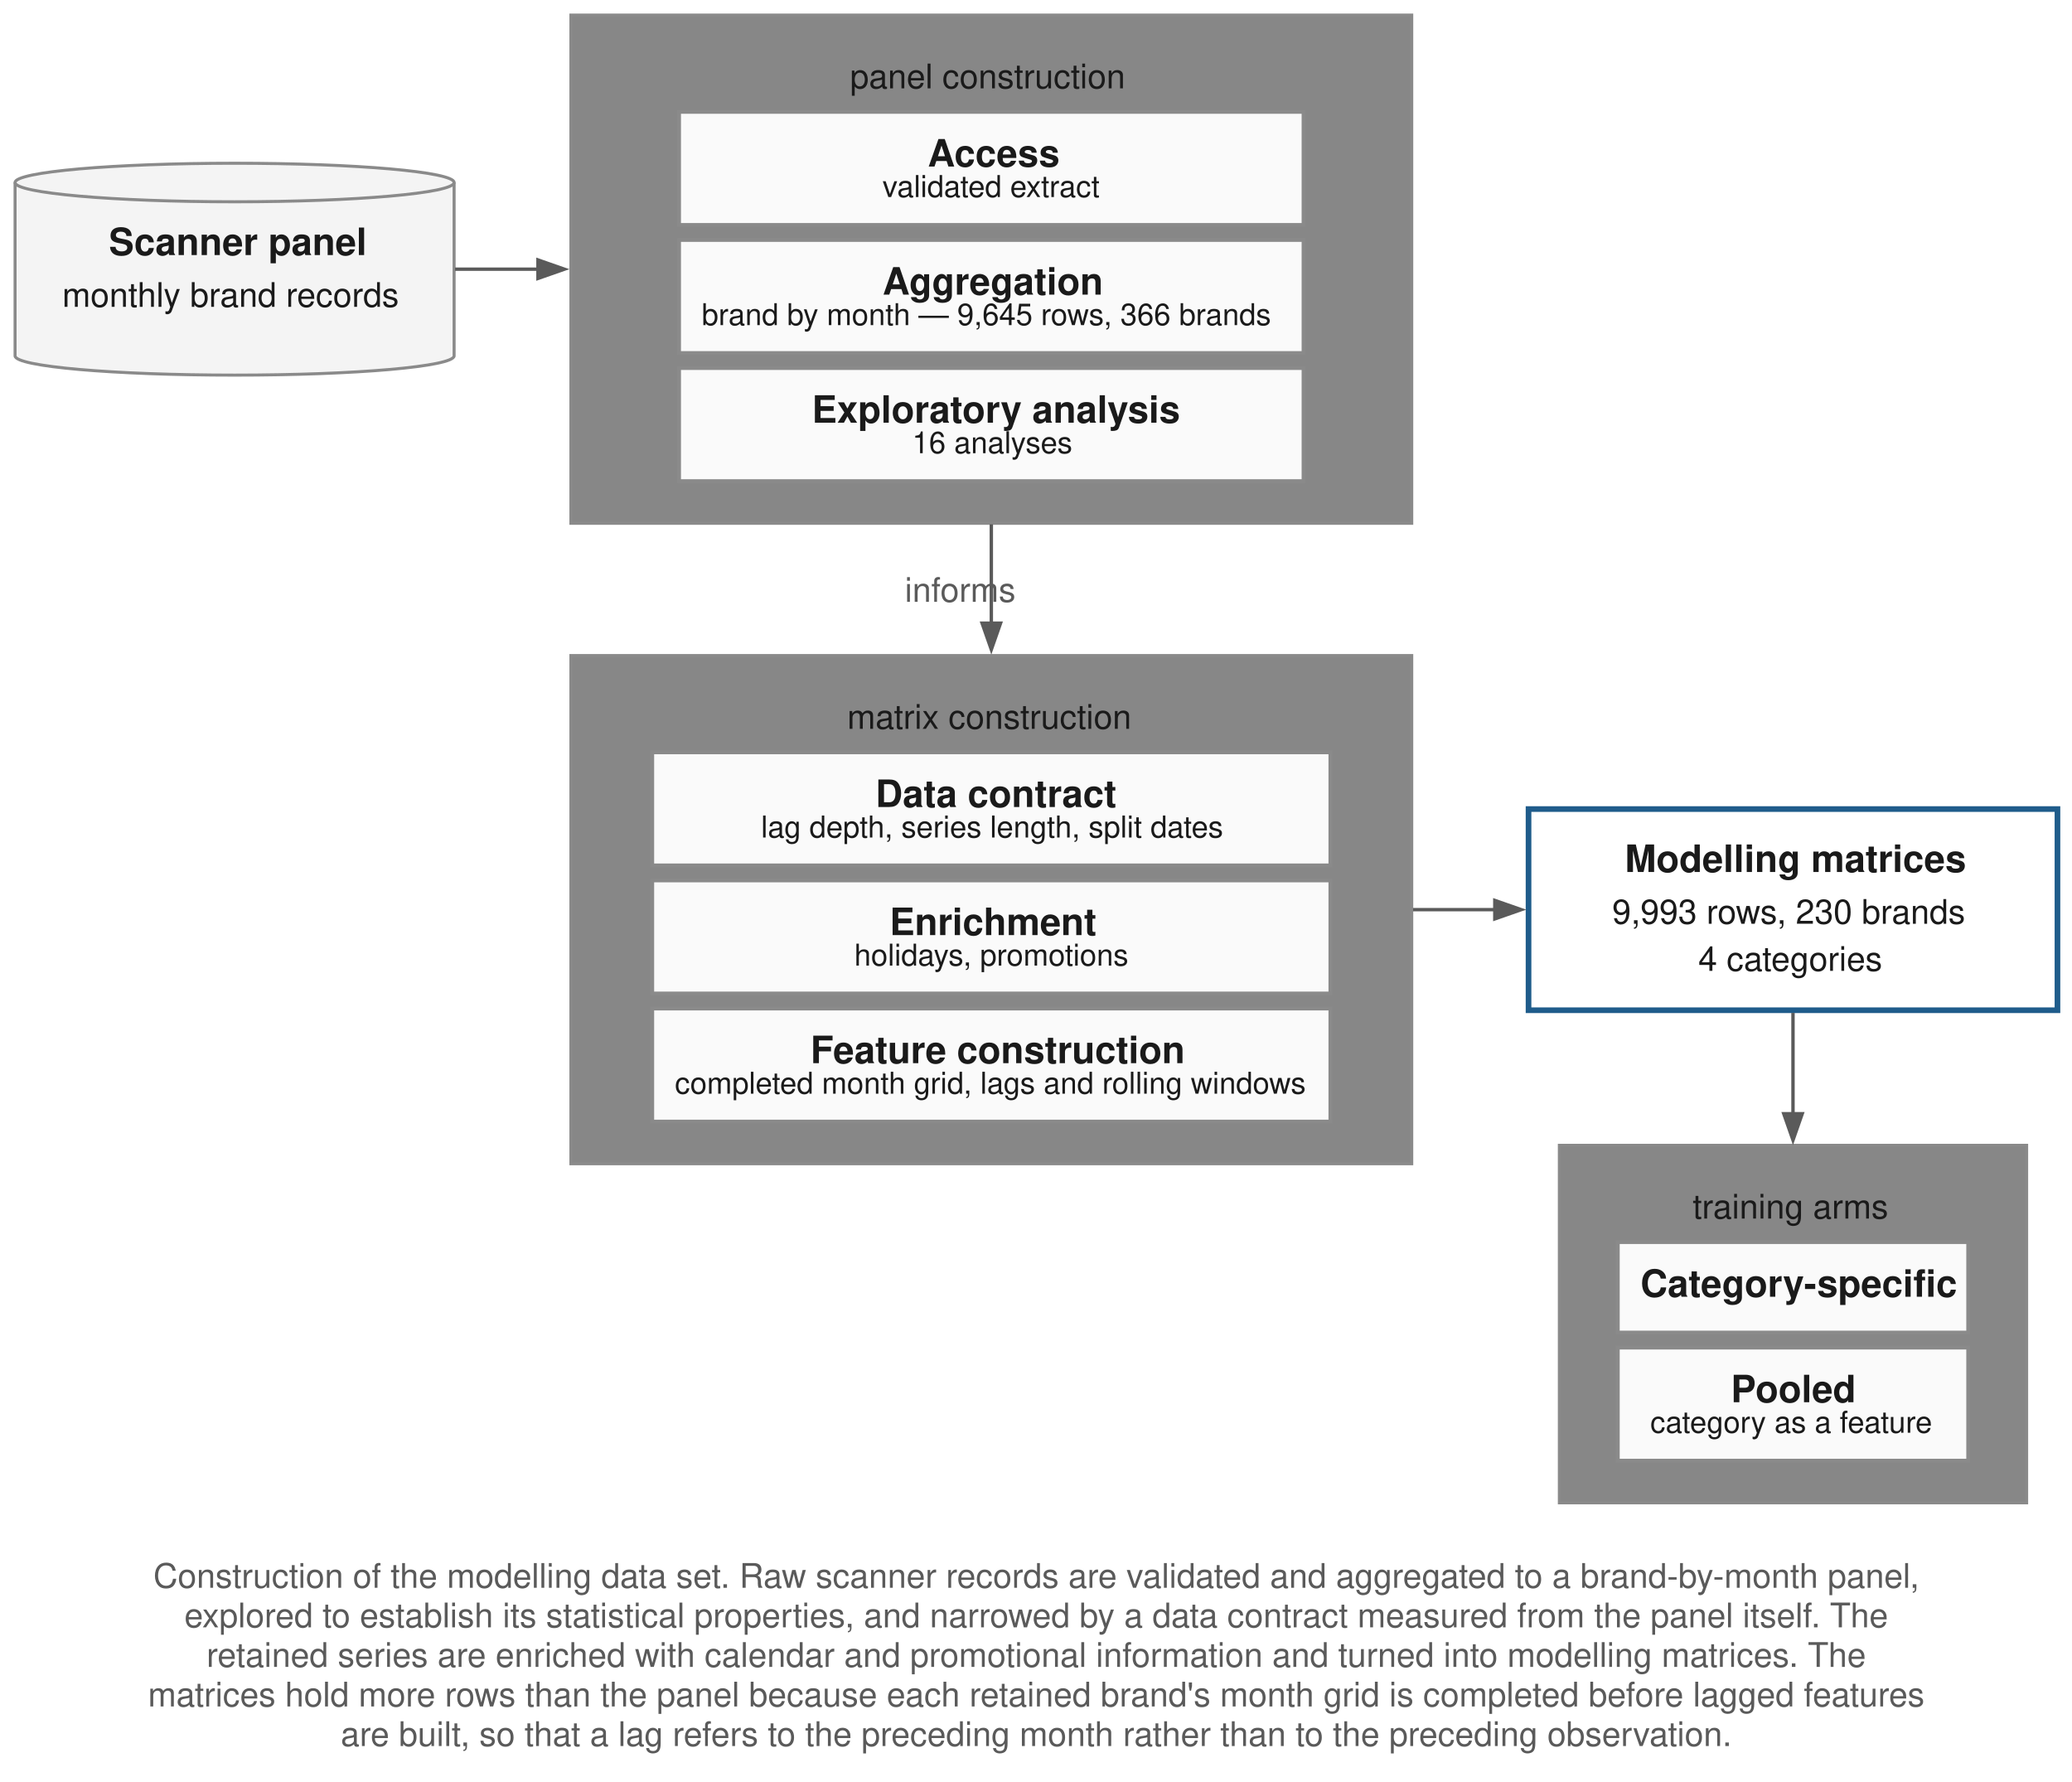
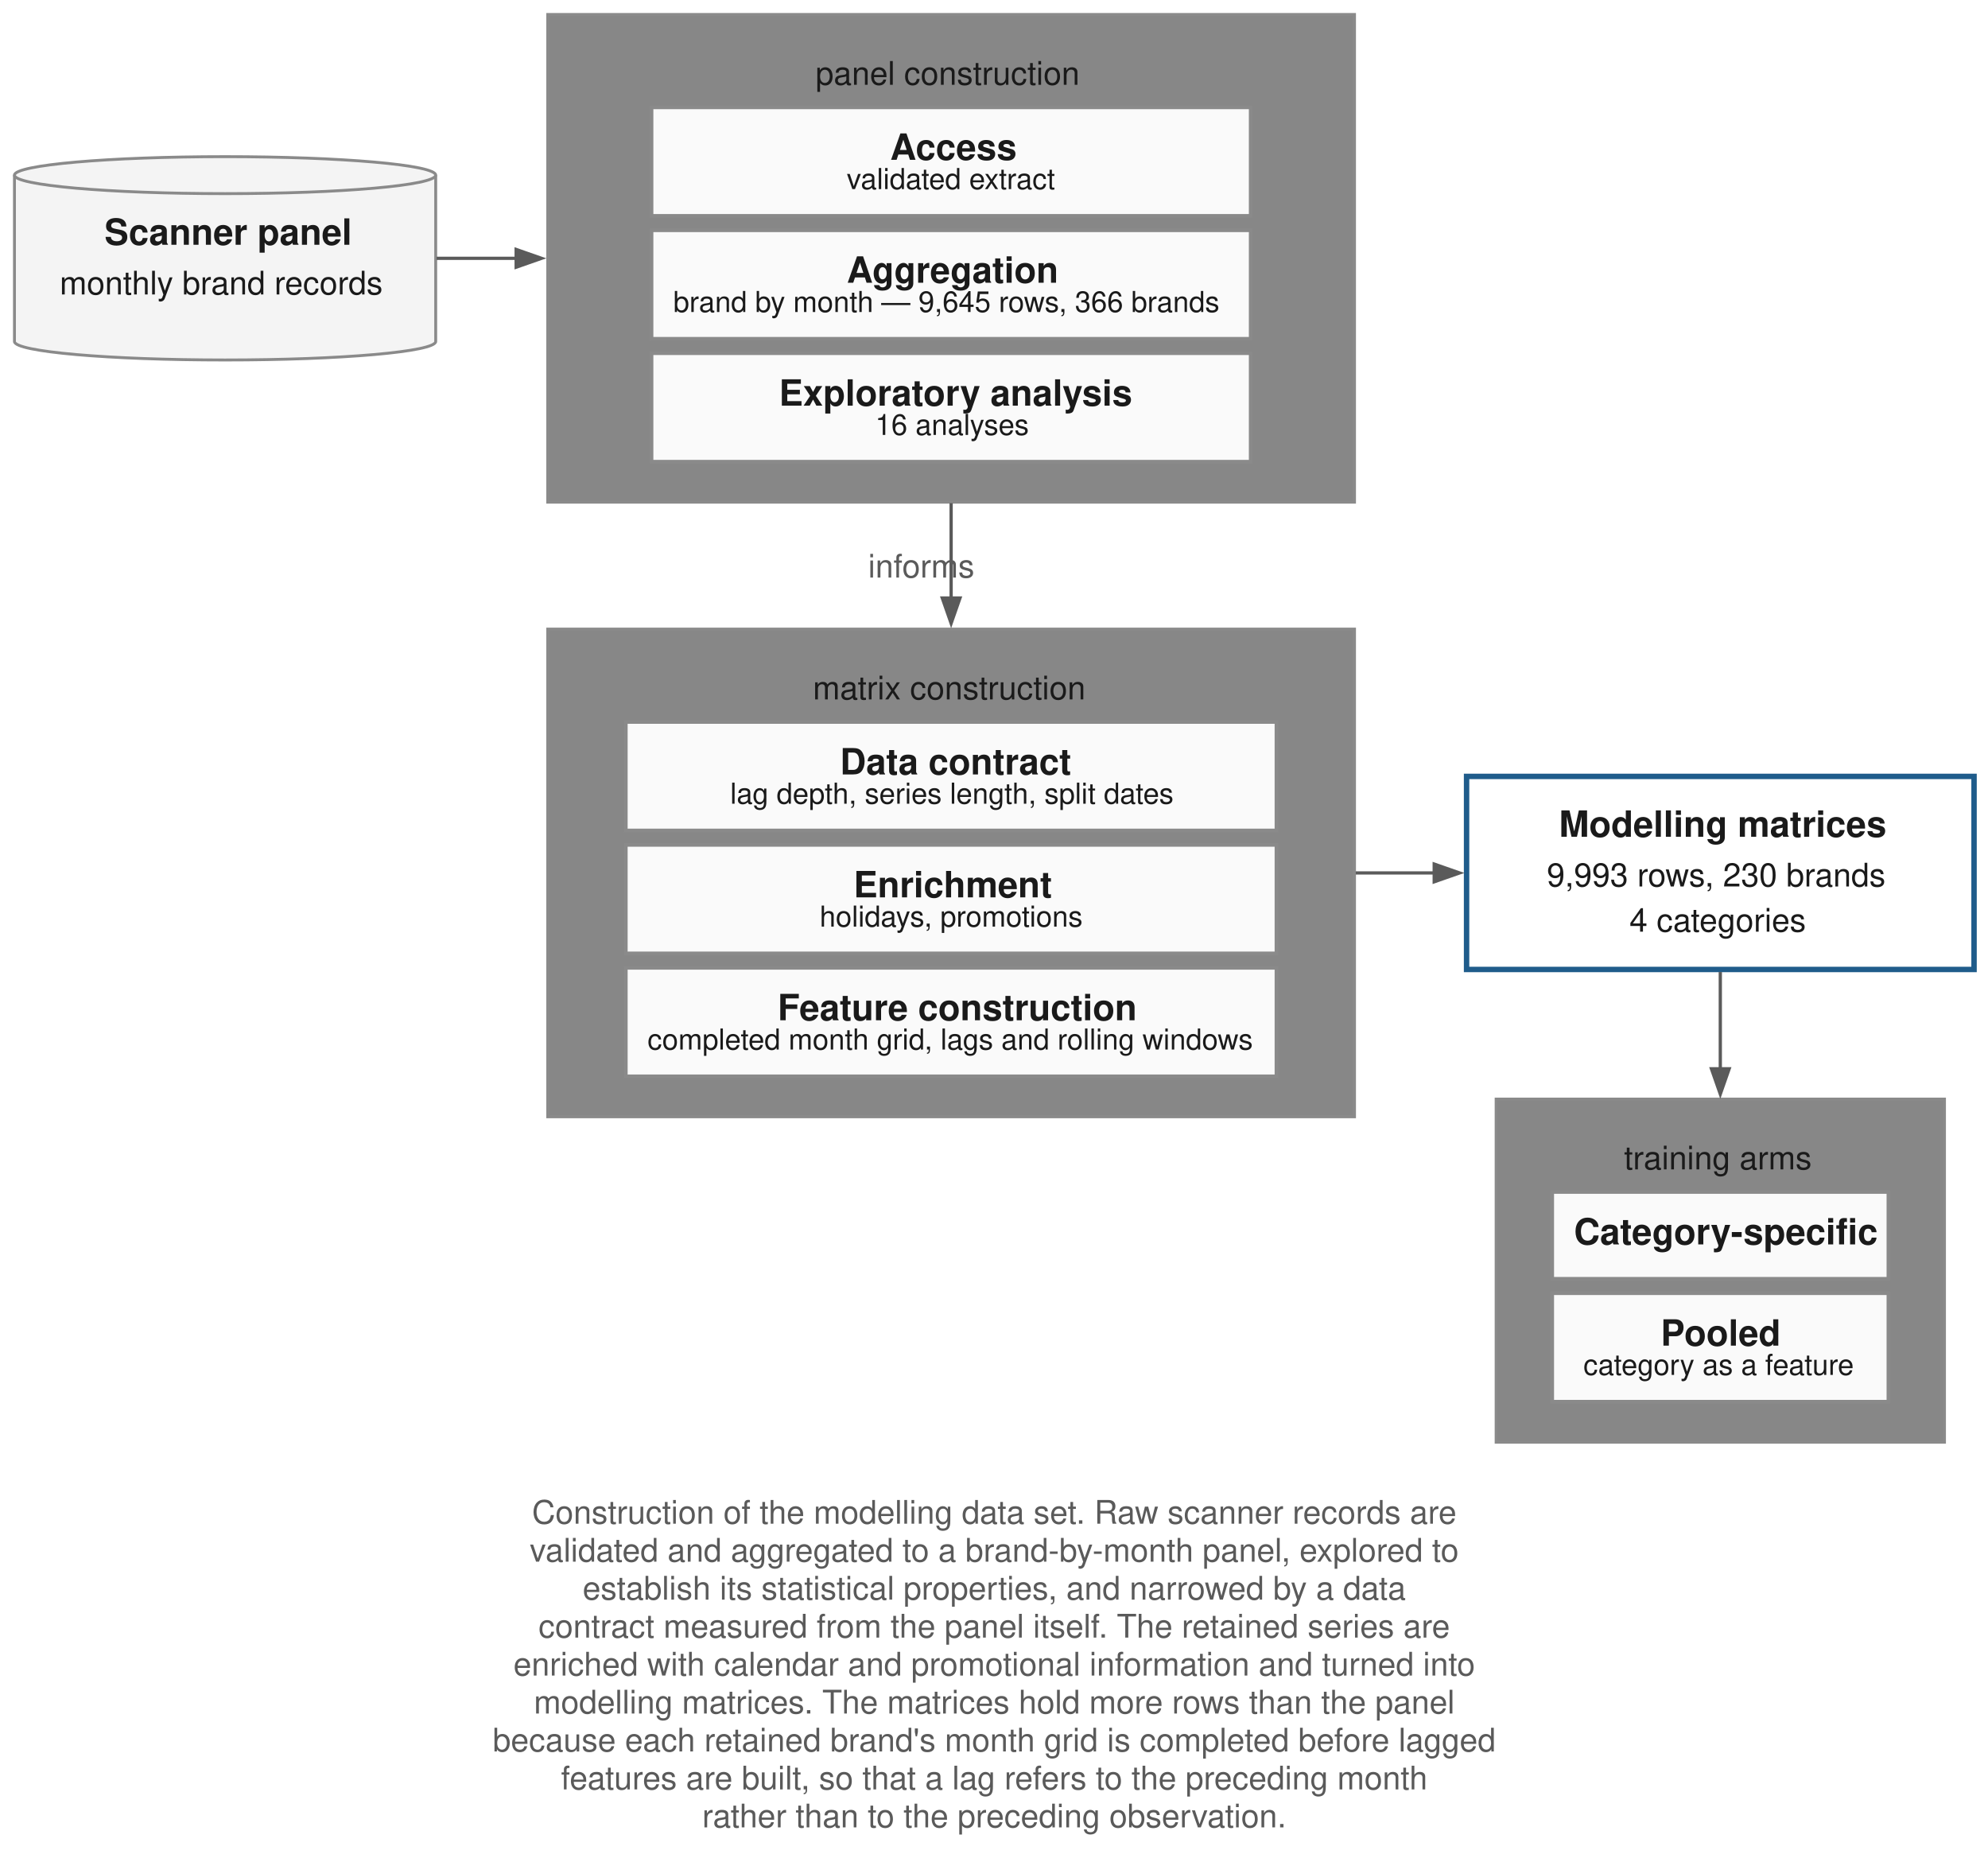
- <svg xmlns="http://www.w3.org/2000/svg" width="550pt" height="473pt" viewBox="0.00 0.00 550.00 473.00">
-   <g id="graph0" class="graph" transform="scale(1 1) rotate(0) translate(4 469.4)">
-     <polygon fill="white" stroke="none" points="-4,4 -4,-469.4 546.14,-469.4 546.14,4 -4,4" />
-     <text xml:space="preserve" text-anchor="middle" x="271.07" y="-47.95" font-family="Helvetica,sans-Serif" font-size="9.00" fill="#5a5a5a">Construction of the modelling data set. Raw scanner records are validated and aggregated to a brand-by-month panel,</text>
-     <text xml:space="preserve" text-anchor="middle" x="271.07" y="-37.45" font-family="Helvetica,sans-Serif" font-size="9.00" fill="#5a5a5a">explored to establish its statistical properties, and narrowed by a data contract measured from the panel itself. The</text>
-     <text xml:space="preserve" text-anchor="middle" x="271.07" y="-26.95" font-family="Helvetica,sans-Serif" font-size="9.00" fill="#5a5a5a">retained series are enriched with calendar and promotional information and turned into modelling matrices. The</text>
-     <text xml:space="preserve" text-anchor="middle" x="271.07" y="-16.45" font-family="Helvetica,sans-Serif" font-size="9.00" fill="#5a5a5a">matrices hold more rows than the panel because each retained brand's month grid is completed before lagged features</text>
-     <text xml:space="preserve" text-anchor="middle" x="271.07" y="-5.95" font-family="Helvetica,sans-Serif" font-size="9.00" fill="#5a5a5a">are built, so that a lag refers to the preceding month rather than to the preceding observation.</text>
+ <svg xmlns="http://www.w3.org/2000/svg" width="550pt" height="515pt" viewBox="0.00 0.00 550.00 515.00">
+   <g id="graph0" class="graph" transform="scale(1 1) rotate(0) translate(4 511.4)">
+     <polygon fill="white" stroke="none" points="-4,4 -4,-511.4 546.14,-511.4 546.14,4 -4,4" />
+     <text xml:space="preserve" text-anchor="middle" x="271.07" y="-89.95" font-family="Helvetica,sans-Serif" font-size="9.00" fill="#5a5a5a">Construction of the modelling data set. Raw scanner records are</text>
+     <text xml:space="preserve" text-anchor="middle" x="271.07" y="-79.45" font-family="Helvetica,sans-Serif" font-size="9.00" fill="#5a5a5a">validated and aggregated to a brand-by-month panel, explored to</text>
+     <text xml:space="preserve" text-anchor="middle" x="271.07" y="-68.95" font-family="Helvetica,sans-Serif" font-size="9.00" fill="#5a5a5a">establish its statistical properties, and narrowed by a data</text>
+     <text xml:space="preserve" text-anchor="middle" x="271.07" y="-58.45" font-family="Helvetica,sans-Serif" font-size="9.00" fill="#5a5a5a">contract measured from the panel itself. The retained series are</text>
+     <text xml:space="preserve" text-anchor="middle" x="271.07" y="-47.95" font-family="Helvetica,sans-Serif" font-size="9.00" fill="#5a5a5a">enriched with calendar and promotional information and turned into</text>
+     <text xml:space="preserve" text-anchor="middle" x="271.07" y="-37.45" font-family="Helvetica,sans-Serif" font-size="9.00" fill="#5a5a5a">modelling matrices. The matrices hold more rows than the panel</text>
+     <text xml:space="preserve" text-anchor="middle" x="271.07" y="-26.95" font-family="Helvetica,sans-Serif" font-size="9.00" fill="#5a5a5a">because each retained brand's month grid is completed before lagged</text>
+     <text xml:space="preserve" text-anchor="middle" x="271.07" y="-16.45" font-family="Helvetica,sans-Serif" font-size="9.00" fill="#5a5a5a">features are built, so that a lag refers to the preceding month</text>
+     <text xml:space="preserve" text-anchor="middle" x="271.07" y="-5.95" font-family="Helvetica,sans-Serif" font-size="9.00" fill="#5a5a5a">rather than to the preceding observation.</text>
    <g id="node1" class="node">
-       <path fill="#f4f4f4" stroke="#8a8a8a" stroke-width="0.8" d="M116.54,-420.96C116.54,-423.78 90.42,-426.07 58.27,-426.07 26.12,-426.07 0,-423.78 0,-420.96 0,-420.96 0,-374.94 0,-374.94 0,-372.12 26.12,-369.83 58.27,-369.83 90.42,-369.83 116.54,-372.12 116.54,-374.94 116.54,-374.94 116.54,-420.96 116.54,-420.96" />
-       <path fill="none" stroke="#8a8a8a" stroke-width="0.8" d="M116.54,-420.96C116.54,-418.14 90.42,-415.84 58.27,-415.84 26.12,-415.84 0,-418.14 0,-420.96" />
-       <text xml:space="preserve" text-anchor="start" x="24.89" y="-401.7" font-family="Helvetica,sans-Serif" font-weight="bold" font-size="10.00" fill="#1a1a1a">Scanner panel</text>
-       <text xml:space="preserve" text-anchor="start" x="12.52" y="-387.95" font-family="Helvetica,sans-Serif" font-size="9.00" fill="#1a1a1a">monthly brand records</text>
+       <path fill="#f4f4f4" stroke="#8a8a8a" stroke-width="0.8" d="M116.54,-462.96C116.54,-465.78 90.42,-468.07 58.27,-468.07 26.12,-468.07 0,-465.78 0,-462.96 0,-462.96 0,-416.94 0,-416.94 0,-414.12 26.12,-411.83 58.27,-411.83 90.42,-411.83 116.54,-414.12 116.54,-416.94 116.54,-416.94 116.54,-462.96 116.54,-462.96" />
+       <path fill="none" stroke="#8a8a8a" stroke-width="0.8" d="M116.54,-462.96C116.54,-460.14 90.42,-457.84 58.27,-457.84 26.12,-457.84 0,-460.14 0,-462.96" />
+       <text xml:space="preserve" text-anchor="start" x="24.89" y="-443.7" font-family="Helvetica,sans-Serif" font-weight="bold" font-size="10.00" fill="#1a1a1a">Scanner panel</text>
+       <text xml:space="preserve" text-anchor="start" x="12.52" y="-429.95" font-family="Helvetica,sans-Serif" font-size="9.00" fill="#1a1a1a">monthly brand records</text>
    </g>
    <g id="node2" class="node">
-       <polygon fill="#878787" stroke="#8a8a8a" stroke-width="0.8" points="370.74,-465.4 147.54,-465.4 147.54,-330.5 370.74,-330.5 370.74,-465.4" />
-       <text xml:space="preserve" text-anchor="start" x="221.64" y="-445.95" font-family="Helvetica,sans-Serif" font-size="9.00" fill="#1a1a1a">panel construction</text>
-       <polygon fill="#fafafa" stroke="none" points="176.26,-409.7 176.26,-439.7 342.01,-439.7 342.01,-409.7 176.26,-409.7" />
-       <polygon fill="none" stroke="#8a8a8a" points="176.26,-409.7 176.26,-439.7 342.01,-439.7 342.01,-409.7 176.26,-409.7" />
-       <text xml:space="preserve" text-anchor="start" x="242.26" y="-425.2" font-family="Helvetica,sans-Serif" font-weight="bold" font-size="10.00" fill="#1a1a1a">Access</text>
-       <text xml:space="preserve" text-anchor="start" x="230.26" y="-417.1" font-family="Helvetica,sans-Serif" font-size="8.00" fill="#1a1a1a">validated extract</text>
-       <polygon fill="#fafafa" stroke="none" points="176.26,-375.7 176.26,-405.7 342.01,-405.7 342.01,-375.7 176.26,-375.7" />
-       <polygon fill="none" stroke="#8a8a8a" points="176.26,-375.7 176.26,-405.7 342.01,-405.7 342.01,-375.7 176.26,-375.7" />
-       <text xml:space="preserve" text-anchor="start" x="230.26" y="-391.2" font-family="Helvetica,sans-Serif" font-weight="bold" font-size="10.00" fill="#1a1a1a">Aggregation</text>
-       <text xml:space="preserve" text-anchor="start" x="182.26" y="-383.1" font-family="Helvetica,sans-Serif" font-size="8.00" fill="#1a1a1a">brand by month — 9,645 rows, 366 brands</text>
-       <polygon fill="#fafafa" stroke="none" points="176.26,-341.7 176.26,-371.7 342.01,-371.7 342.01,-341.7 176.26,-341.7" />
-       <polygon fill="none" stroke="#8a8a8a" points="176.26,-341.7 176.26,-371.7 342.01,-371.7 342.01,-341.7 176.26,-341.7" />
-       <text xml:space="preserve" text-anchor="start" x="211.51" y="-357.2" font-family="Helvetica,sans-Serif" font-weight="bold" font-size="10.00" fill="#1a1a1a">Exploratory analysis</text>
-       <text xml:space="preserve" text-anchor="start" x="238.14" y="-349.1" font-family="Helvetica,sans-Serif" font-size="8.00" fill="#1a1a1a">16 analyses</text>
+       <polygon fill="#878787" stroke="#8a8a8a" stroke-width="0.8" points="370.74,-507.4 147.54,-507.4 147.54,-372.5 370.74,-372.5 370.74,-507.4" />
+       <text xml:space="preserve" text-anchor="start" x="221.64" y="-487.95" font-family="Helvetica,sans-Serif" font-size="9.00" fill="#1a1a1a">panel construction</text>
+       <polygon fill="#fafafa" stroke="none" points="176.26,-451.7 176.26,-481.7 342.01,-481.7 342.01,-451.7 176.26,-451.7" />
+       <polygon fill="none" stroke="#8a8a8a" points="176.26,-451.7 176.26,-481.7 342.01,-481.7 342.01,-451.7 176.26,-451.7" />
+       <text xml:space="preserve" text-anchor="start" x="242.26" y="-467.2" font-family="Helvetica,sans-Serif" font-weight="bold" font-size="10.00" fill="#1a1a1a">Access</text>
+       <text xml:space="preserve" text-anchor="start" x="230.26" y="-459.1" font-family="Helvetica,sans-Serif" font-size="8.00" fill="#1a1a1a">validated extract</text>
+       <polygon fill="#fafafa" stroke="none" points="176.26,-417.7 176.26,-447.7 342.01,-447.7 342.01,-417.7 176.26,-417.7" />
+       <polygon fill="none" stroke="#8a8a8a" points="176.26,-417.7 176.26,-447.7 342.01,-447.7 342.01,-417.7 176.26,-417.7" />
+       <text xml:space="preserve" text-anchor="start" x="230.26" y="-433.2" font-family="Helvetica,sans-Serif" font-weight="bold" font-size="10.00" fill="#1a1a1a">Aggregation</text>
+       <text xml:space="preserve" text-anchor="start" x="182.26" y="-425.1" font-family="Helvetica,sans-Serif" font-size="8.00" fill="#1a1a1a">brand by month — 9,645 rows, 366 brands</text>
+       <polygon fill="#fafafa" stroke="none" points="176.26,-383.7 176.26,-413.7 342.01,-413.7 342.01,-383.7 176.26,-383.7" />
+       <polygon fill="none" stroke="#8a8a8a" points="176.26,-383.7 176.26,-413.7 342.01,-413.7 342.01,-383.7 176.26,-383.7" />
+       <text xml:space="preserve" text-anchor="start" x="211.51" y="-399.2" font-family="Helvetica,sans-Serif" font-weight="bold" font-size="10.00" fill="#1a1a1a">Exploratory analysis</text>
+       <text xml:space="preserve" text-anchor="start" x="238.14" y="-391.1" font-family="Helvetica,sans-Serif" font-size="8.00" fill="#1a1a1a">16 analyses</text>
    </g>
    <g id="edge1" class="edge">
-       <path fill="none" stroke="#5a5a5a" stroke-width="0.9" d="M116.79,-397.95C123.87,-397.95 131.29,-397.95 138.87,-397.95" />
-       <polygon fill="#5a5a5a" stroke="#5a5a5a" stroke-width="0.9" points="138.8,-400.4 145.8,-397.95 138.8,-395.5 138.8,-400.4" />
+       <path fill="none" stroke="#5a5a5a" stroke-width="0.9" d="M116.79,-439.95C123.87,-439.95 131.29,-439.95 138.87,-439.95" />
+       <polygon fill="#5a5a5a" stroke="#5a5a5a" stroke-width="0.9" points="138.8,-442.4 145.8,-439.95 138.8,-437.5 138.8,-442.4" />
    </g>
    <g id="node3" class="node">
-       <polygon fill="#878787" stroke="#8a8a8a" stroke-width="0.8" points="370.74,-295.4 147.54,-295.4 147.54,-160.5 370.74,-160.5 370.74,-295.4" />
-       <text xml:space="preserve" text-anchor="start" x="220.89" y="-275.95" font-family="Helvetica,sans-Serif" font-size="9.00" fill="#1a1a1a">matrix construction</text>
-       <polygon fill="#fafafa" stroke="none" points="169.14,-239.7 169.14,-269.7 349.14,-269.7 349.14,-239.7 169.14,-239.7" />
-       <polygon fill="none" stroke="#8a8a8a" points="169.14,-239.7 169.14,-269.7 349.14,-269.7 349.14,-239.7 169.14,-239.7" />
-       <text xml:space="preserve" text-anchor="start" x="228.39" y="-255.2" font-family="Helvetica,sans-Serif" font-weight="bold" font-size="10.00" fill="#1a1a1a">Data contract</text>
-       <text xml:space="preserve" text-anchor="start" x="198.01" y="-247.1" font-family="Helvetica,sans-Serif" font-size="8.00" fill="#1a1a1a">lag depth, series length, split dates</text>
-       <polygon fill="#fafafa" stroke="none" points="169.14,-205.7 169.14,-235.7 349.14,-235.7 349.14,-205.7 169.14,-205.7" />
-       <polygon fill="none" stroke="#8a8a8a" points="169.14,-205.7 169.14,-235.7 349.14,-235.7 349.14,-205.7 169.14,-205.7" />
-       <text xml:space="preserve" text-anchor="start" x="232.14" y="-221.2" font-family="Helvetica,sans-Serif" font-weight="bold" font-size="10.00" fill="#1a1a1a">Enrichment</text>
-       <text xml:space="preserve" text-anchor="start" x="222.76" y="-213.1" font-family="Helvetica,sans-Serif" font-size="8.00" fill="#1a1a1a">holidays, promotions</text>
-       <polygon fill="#fafafa" stroke="none" points="169.14,-171.7 169.14,-201.7 349.14,-201.7 349.14,-171.7 169.14,-171.7" />
-       <polygon fill="none" stroke="#8a8a8a" points="169.14,-171.7 169.14,-201.7 349.14,-201.7 349.14,-171.7 169.14,-171.7" />
-       <text xml:space="preserve" text-anchor="start" x="211.14" y="-187.2" font-family="Helvetica,sans-Serif" font-weight="bold" font-size="10.00" fill="#1a1a1a">Feature construction</text>
-       <text xml:space="preserve" text-anchor="start" x="175.14" y="-179.1" font-family="Helvetica,sans-Serif" font-size="8.00" fill="#1a1a1a">completed month grid, lags and rolling windows</text>
+       <polygon fill="#878787" stroke="#8a8a8a" stroke-width="0.8" points="370.74,-337.4 147.54,-337.4 147.54,-202.5 370.74,-202.5 370.74,-337.4" />
+       <text xml:space="preserve" text-anchor="start" x="220.89" y="-317.95" font-family="Helvetica,sans-Serif" font-size="9.00" fill="#1a1a1a">matrix construction</text>
+       <polygon fill="#fafafa" stroke="none" points="169.14,-281.7 169.14,-311.7 349.14,-311.7 349.14,-281.7 169.14,-281.7" />
+       <polygon fill="none" stroke="#8a8a8a" points="169.14,-281.7 169.14,-311.7 349.14,-311.7 349.14,-281.7 169.14,-281.7" />
+       <text xml:space="preserve" text-anchor="start" x="228.39" y="-297.2" font-family="Helvetica,sans-Serif" font-weight="bold" font-size="10.00" fill="#1a1a1a">Data contract</text>
+       <text xml:space="preserve" text-anchor="start" x="198.01" y="-289.1" font-family="Helvetica,sans-Serif" font-size="8.00" fill="#1a1a1a">lag depth, series length, split dates</text>
+       <polygon fill="#fafafa" stroke="none" points="169.14,-247.7 169.14,-277.7 349.14,-277.7 349.14,-247.7 169.14,-247.7" />
+       <polygon fill="none" stroke="#8a8a8a" points="169.14,-247.7 169.14,-277.7 349.14,-277.7 349.14,-247.7 169.14,-247.7" />
+       <text xml:space="preserve" text-anchor="start" x="232.14" y="-263.2" font-family="Helvetica,sans-Serif" font-weight="bold" font-size="10.00" fill="#1a1a1a">Enrichment</text>
+       <text xml:space="preserve" text-anchor="start" x="222.76" y="-255.1" font-family="Helvetica,sans-Serif" font-size="8.00" fill="#1a1a1a">holidays, promotions</text>
+       <polygon fill="#fafafa" stroke="none" points="169.14,-213.7 169.14,-243.7 349.14,-243.7 349.14,-213.7 169.14,-213.7" />
+       <polygon fill="none" stroke="#8a8a8a" points="169.14,-213.7 169.14,-243.7 349.14,-243.7 349.14,-213.7 169.14,-213.7" />
+       <text xml:space="preserve" text-anchor="start" x="211.14" y="-229.2" font-family="Helvetica,sans-Serif" font-weight="bold" font-size="10.00" fill="#1a1a1a">Feature construction</text>
+       <text xml:space="preserve" text-anchor="start" x="175.14" y="-221.1" font-family="Helvetica,sans-Serif" font-size="8.00" fill="#1a1a1a">completed month grid, lags and rolling windows</text>
    </g>
    <g id="edge2" class="edge">
-       <path fill="none" stroke="#5a5a5a" stroke-width="0.9" d="M259.14,-330.23C259.14,-321.6 259.14,-312.72 259.14,-303.97" />
-       <polygon fill="#5a5a5a" stroke="#5a5a5a" stroke-width="0.9" points="261.59,-303.99 259.14,-296.99 256.69,-303.99 261.59,-303.99" />
-       <text xml:space="preserve" text-anchor="middle" x="250.89" y="-309.65" font-family="Helvetica,sans-Serif" font-size="9.00" fill="#5a5a5a">informs</text>
+       <path fill="none" stroke="#5a5a5a" stroke-width="0.9" d="M259.14,-372.23C259.14,-363.6 259.14,-354.72 259.14,-345.97" />
+       <polygon fill="#5a5a5a" stroke="#5a5a5a" stroke-width="0.9" points="261.59,-345.99 259.14,-338.99 256.69,-345.99 261.59,-345.99" />
+       <text xml:space="preserve" text-anchor="middle" x="250.89" y="-351.65" font-family="Helvetica,sans-Serif" font-size="9.00" fill="#5a5a5a">informs</text>
    </g>
    <g id="node4" class="node">
-       <polygon fill="white" stroke="#1f5c8b" stroke-width="1.5" points="542.14,-254.65 401.74,-254.65 401.74,-201.25 542.14,-201.25 542.14,-254.65" />
-       <text xml:space="preserve" text-anchor="start" x="427.31" y="-237.95" font-family="Helvetica,sans-Serif" font-weight="bold" font-size="10.00" fill="#1a1a1a">Modelling matrices</text>
-       <text xml:space="preserve" text-anchor="start" x="423.94" y="-224.2" font-family="Helvetica,sans-Serif" font-size="9.00" fill="#1a1a1a">9,993 rows, 230 brands</text>
-       <text xml:space="preserve" text-anchor="start" x="446.81" y="-211.7" font-family="Helvetica,sans-Serif" font-size="9.00" fill="#1a1a1a">4 categories</text>
+       <polygon fill="white" stroke="#1f5c8b" stroke-width="1.5" points="542.14,-296.65 401.74,-296.65 401.74,-243.25 542.14,-243.25 542.14,-296.65" />
+       <text xml:space="preserve" text-anchor="start" x="427.31" y="-279.95" font-family="Helvetica,sans-Serif" font-weight="bold" font-size="10.00" fill="#1a1a1a">Modelling matrices</text>
+       <text xml:space="preserve" text-anchor="start" x="423.94" y="-266.2" font-family="Helvetica,sans-Serif" font-size="9.00" fill="#1a1a1a">9,993 rows, 230 brands</text>
+       <text xml:space="preserve" text-anchor="start" x="446.81" y="-253.7" font-family="Helvetica,sans-Serif" font-size="9.00" fill="#1a1a1a">4 categories</text>
    </g>
    <g id="edge3" class="edge">
-       <path fill="none" stroke="#5a5a5a" stroke-width="0.9" d="M371.1,-227.95C378.44,-227.95 385.75,-227.95 392.87,-227.95" />
-       <polygon fill="#5a5a5a" stroke="#5a5a5a" stroke-width="0.9" points="392.79,-230.4 399.79,-227.95 392.79,-225.5 392.79,-230.4" />
+       <path fill="none" stroke="#5a5a5a" stroke-width="0.9" d="M371.1,-269.95C378.44,-269.95 385.75,-269.95 392.87,-269.95" />
+       <polygon fill="#5a5a5a" stroke="#5a5a5a" stroke-width="0.9" points="392.79,-272.4 399.79,-269.95 392.79,-267.5 392.79,-272.4" />
    </g>
    <g id="node5" class="node">
-       <polygon fill="#878787" stroke="#8a8a8a" stroke-width="0.8" points="533.96,-165.4 409.92,-165.4 409.92,-70.5 533.96,-70.5 533.96,-165.4" />
-       <text xml:space="preserve" text-anchor="start" x="445.31" y="-145.95" font-family="Helvetica,sans-Serif" font-size="9.00" fill="#1a1a1a">training arms</text>
-       <polygon fill="#fafafa" stroke="none" points="425.44,-115.7 425.44,-139.7 518.44,-139.7 518.44,-115.7 425.44,-115.7" />
-       <polygon fill="none" stroke="#8a8a8a" points="425.44,-115.7 425.44,-139.7 518.44,-139.7 518.44,-115.7 425.44,-115.7" />
-       <text xml:space="preserve" text-anchor="start" x="431.44" y="-125.2" font-family="Helvetica,sans-Serif" font-weight="bold" font-size="10.00" fill="#1a1a1a">Category-specific</text>
-       <polygon fill="#fafafa" stroke="none" points="425.44,-81.7 425.44,-111.7 518.44,-111.7 518.44,-81.7 425.44,-81.7" />
-       <polygon fill="none" stroke="#8a8a8a" points="425.44,-81.7 425.44,-111.7 518.44,-111.7 518.44,-81.7 425.44,-81.7" />
-       <text xml:space="preserve" text-anchor="start" x="455.44" y="-97.2" font-family="Helvetica,sans-Serif" font-weight="bold" font-size="10.00" fill="#1a1a1a">Pooled</text>
-       <text xml:space="preserve" text-anchor="start" x="434.06" y="-89.1" font-family="Helvetica,sans-Serif" font-size="8.00" fill="#1a1a1a">category as a feature</text>
+       <polygon fill="#878787" stroke="#8a8a8a" stroke-width="0.8" points="533.96,-207.4 409.92,-207.4 409.92,-112.5 533.96,-112.5 533.96,-207.4" />
+       <text xml:space="preserve" text-anchor="start" x="445.31" y="-187.95" font-family="Helvetica,sans-Serif" font-size="9.00" fill="#1a1a1a">training arms</text>
+       <polygon fill="#fafafa" stroke="none" points="425.44,-157.7 425.44,-181.7 518.44,-181.7 518.44,-157.7 425.44,-157.7" />
+       <polygon fill="none" stroke="#8a8a8a" points="425.44,-157.7 425.44,-181.7 518.44,-181.7 518.44,-157.7 425.44,-157.7" />
+       <text xml:space="preserve" text-anchor="start" x="431.44" y="-167.2" font-family="Helvetica,sans-Serif" font-weight="bold" font-size="10.00" fill="#1a1a1a">Category-specific</text>
+       <polygon fill="#fafafa" stroke="none" points="425.44,-123.7 425.44,-153.7 518.44,-153.7 518.44,-123.7 425.44,-123.7" />
+       <polygon fill="none" stroke="#8a8a8a" points="425.44,-123.7 425.44,-153.7 518.44,-153.7 518.44,-123.7 425.44,-123.7" />
+       <text xml:space="preserve" text-anchor="start" x="455.44" y="-139.2" font-family="Helvetica,sans-Serif" font-weight="bold" font-size="10.00" fill="#1a1a1a">Pooled</text>
+       <text xml:space="preserve" text-anchor="start" x="434.06" y="-131.1" font-family="Helvetica,sans-Serif" font-size="8.00" fill="#1a1a1a">category as a feature</text>
    </g>
    <g id="edge4" class="edge">
-       <path fill="none" stroke="#5a5a5a" stroke-width="0.9" d="M471.94,-200.54C471.94,-195.23 471.94,-191.28 471.94,-191.28 471.94,-191.28 471.94,-182.64 471.94,-173.75" />
-       <polygon fill="#5a5a5a" stroke="#5a5a5a" stroke-width="0.9" points="474.39,-173.78 471.94,-166.78 469.49,-173.78 474.39,-173.78" />
+       <path fill="none" stroke="#5a5a5a" stroke-width="0.9" d="M471.94,-242.54C471.94,-237.23 471.94,-233.28 471.94,-233.28 471.94,-233.28 471.94,-224.64 471.94,-215.75" />
+       <polygon fill="#5a5a5a" stroke="#5a5a5a" stroke-width="0.9" points="474.39,-215.78 471.94,-208.78 469.49,-215.78 474.39,-215.78" />
    </g>
  </g>
</svg>
